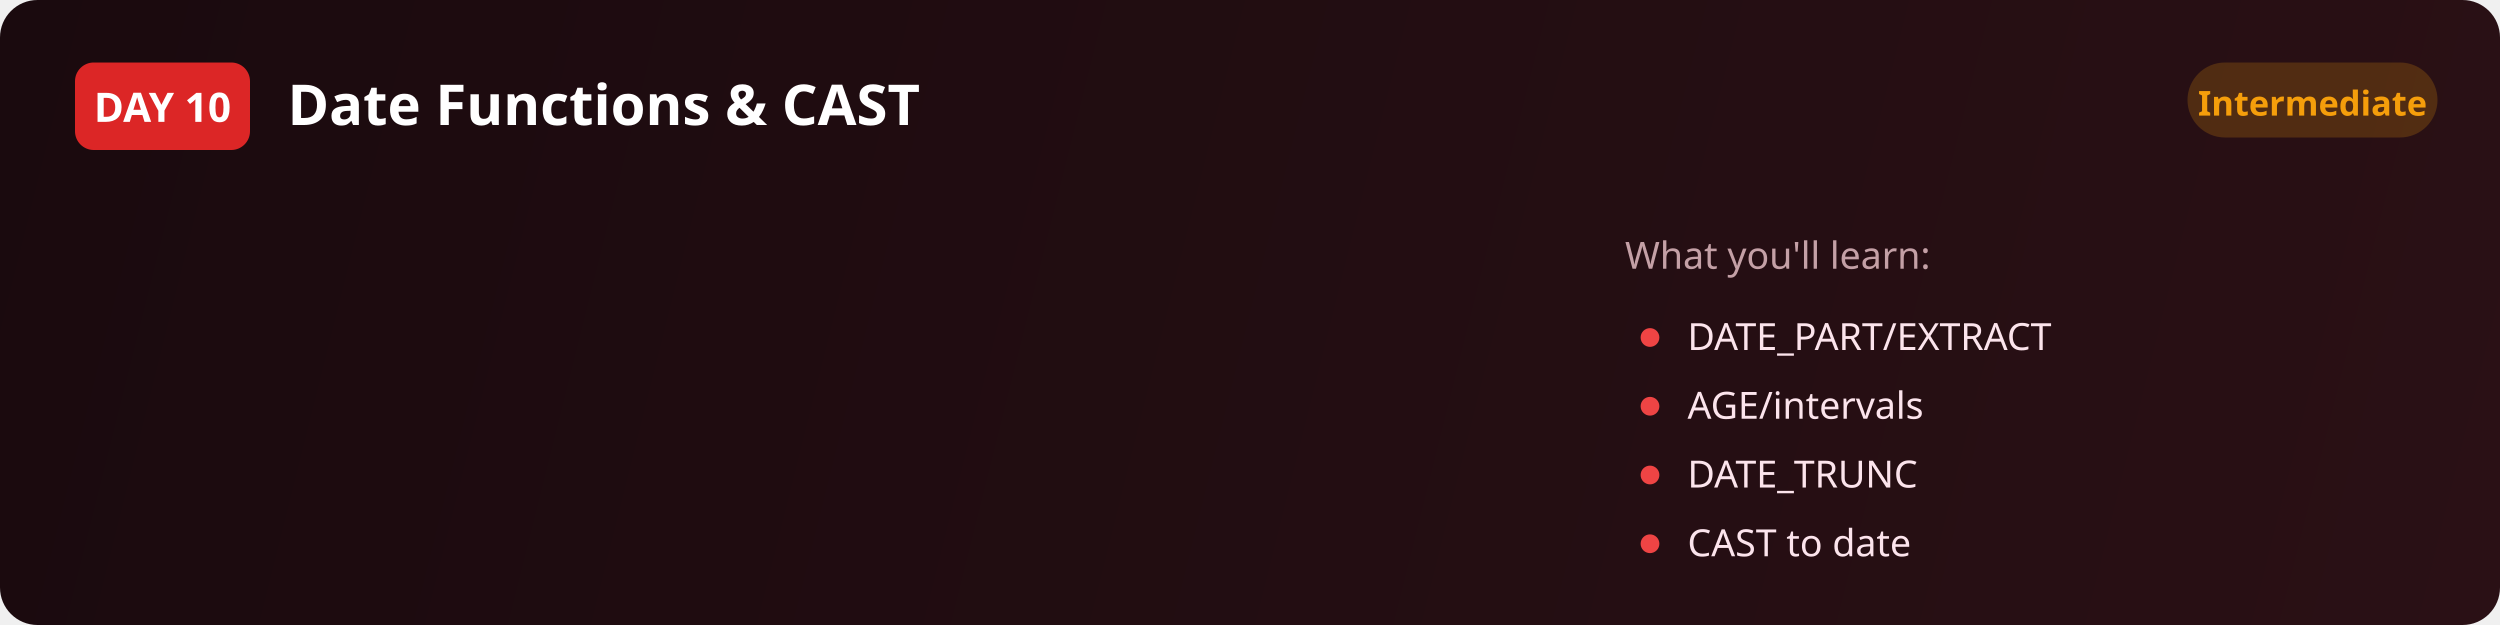
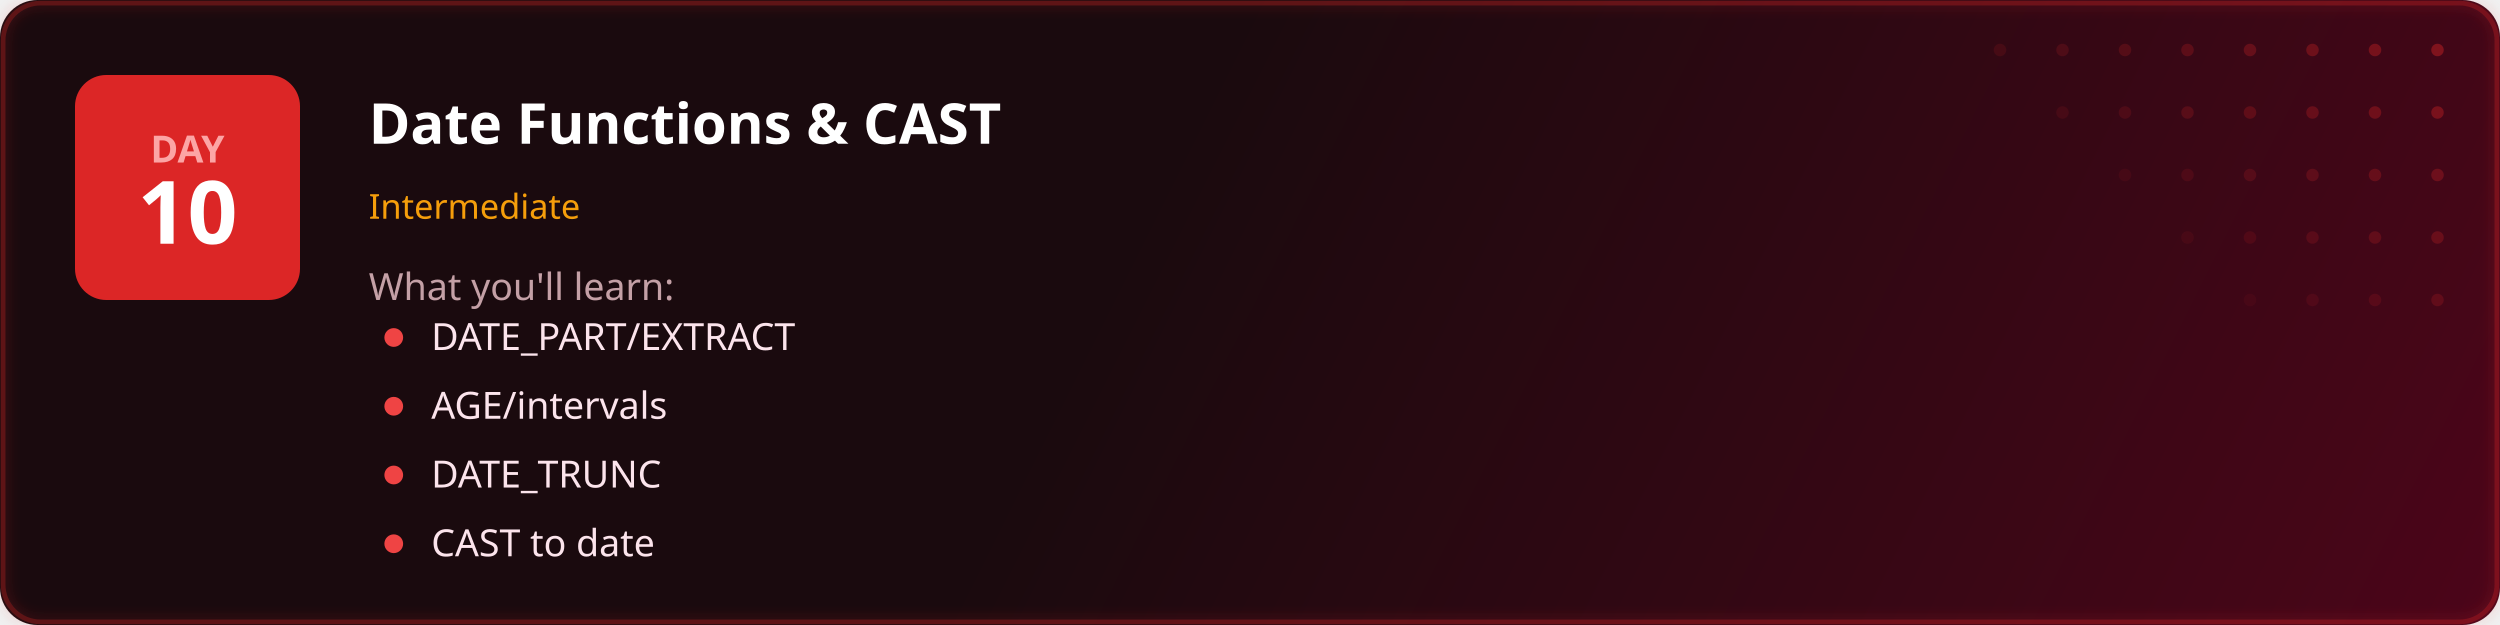
<svg xmlns="http://www.w3.org/2000/svg" viewBox="0 0 800 200" fill="none">
  <defs>
-     <linearGradient id="bg" x1="0" y1="0" x2="800" y2="200" gradientUnits="userSpaceOnUse">
+     <linearGradient id="fbg" x1="400" y1="0" x2="800" y2="200" gradientUnits="userSpaceOnUse">
      <stop offset="0%" stop-color="#1a0a0e" />
-       <stop offset="100%" stop-color="#2a1015" />
+       <stop offset="100%" stop-color="#4c0519" />
    </linearGradient>
+     <filter id="glow">
+       <feGaussianBlur stdDeviation="2" result="blur" />
+       <feMerge>
+         <feMergeNode in="blur" />
+         <feMergeNode in="SourceGraphic" />
+       </feMerge>
+     </filter>
  </defs>
-   <rect width="800" height="200" rx="12" fill="url(#bg)" />
-   <rect x="24" y="20" width="56" height="28" rx="6" fill="#dc2626" />
-   <text x="52" y="39" font-family="Segoe UI, system-ui, sans-serif" font-size="13" font-weight="700" fill="#ffffff" text-anchor="middle">DAY 10</text>
-   <text x="92" y="40" font-family="Segoe UI, system-ui, sans-serif" font-size="18" font-weight="700" fill="#ffffff">Date Functions &amp; CAST</text>
-   <text x="520" y="86" font-family="Segoe UI, system-ui, sans-serif" font-size="12" fill="#c4a0a6">What you'll learn:</text>
-   <circle cx="528" cy="108" r="3" fill="#ef4444" />
-   <text x="540" y="112" font-family="Segoe UI, system-ui, sans-serif" font-size="12" fill="#fce4ec">DATE_PART/EXTRACT</text>
-   <circle cx="528" cy="130" r="3" fill="#ef4444" />
-   <text x="540" y="134" font-family="Segoe UI, system-ui, sans-serif" font-size="12" fill="#fce4ec">AGE/intervals</text>
-   <circle cx="528" cy="152" r="3" fill="#ef4444" />
-   <text x="540" y="156" font-family="Segoe UI, system-ui, sans-serif" font-size="12" fill="#fce4ec">DATE_TRUNC</text>
-   <circle cx="528" cy="174" r="3" fill="#ef4444" />
-   <text x="540" y="178" font-family="Segoe UI, system-ui, sans-serif" font-size="12" fill="#fce4ec">CAST to date</text>
-   <rect x="700" y="20" width="80" height="24" rx="12" fill="#f59e0b" opacity="0.2" />
-   <text x="740" y="37" font-family="Segoe UI, system-ui, sans-serif" font-size="11" font-weight="600" fill="#f59e0b" text-anchor="middle">Intermediate</text>
+   <rect width="800" height="200" rx="12" fill="url(#fbg)" />
+   <rect x="1" y="1" width="798" height="198" rx="12" fill="none" stroke="#dc2626" stroke-width="1.5" opacity="0.35" filter="url(#glow)" />
+   <circle cx="640" cy="16" r="2" fill="#dc2626" opacity="0.12" />
+   <circle cx="660" cy="16" r="2" fill="#dc2626" opacity="0.15" />
+   <circle cx="680" cy="16" r="2" fill="#dc2626" opacity="0.18" />
+   <circle cx="700" cy="16" r="2" fill="#dc2626" opacity="0.22" />
+   <circle cx="720" cy="16" r="2" fill="#dc2626" opacity="0.26" />
+   <circle cx="740" cy="16" r="2" fill="#dc2626" opacity="0.3" />
+   <circle cx="760" cy="16" r="2" fill="#dc2626" opacity="0.35" />
+   <circle cx="780" cy="16" r="2" fill="#dc2626" opacity="0.4" />
+   <circle cx="660" cy="36" r="2" fill="#dc2626" opacity="0.1" />
+   <circle cx="680" cy="36" r="2" fill="#dc2626" opacity="0.14" />
+   <circle cx="700" cy="36" r="2" fill="#dc2626" opacity="0.18" />
+   <circle cx="720" cy="36" r="2" fill="#dc2626" opacity="0.22" />
+   <circle cx="740" cy="36" r="2" fill="#dc2626" opacity="0.26" />
+   <circle cx="760" cy="36" r="2" fill="#dc2626" opacity="0.3" />
+   <circle cx="780" cy="36" r="2" fill="#dc2626" opacity="0.35" />
+   <circle cx="680" cy="56" r="2" fill="#dc2626" opacity="0.08" />
+   <circle cx="700" cy="56" r="2" fill="#dc2626" opacity="0.12" />
+   <circle cx="720" cy="56" r="2" fill="#dc2626" opacity="0.16" />
+   <circle cx="740" cy="56" r="2" fill="#dc2626" opacity="0.2" />
+   <circle cx="760" cy="56" r="2" fill="#dc2626" opacity="0.24" />
+   <circle cx="780" cy="56" r="2" fill="#dc2626" opacity="0.28" />
+   <circle cx="700" cy="76" r="2" fill="#dc2626" opacity="0.08" />
+   <circle cx="720" cy="76" r="2" fill="#dc2626" opacity="0.12" />
+   <circle cx="740" cy="76" r="2" fill="#dc2626" opacity="0.16" />
+   <circle cx="760" cy="76" r="2" fill="#dc2626" opacity="0.2" />
+   <circle cx="780" cy="76" r="2" fill="#dc2626" opacity="0.24" />
+   <circle cx="720" cy="96" r="2" fill="#dc2626" opacity="0.06" />
+   <circle cx="740" cy="96" r="2" fill="#dc2626" opacity="0.1" />
+   <circle cx="760" cy="96" r="2" fill="#dc2626" opacity="0.14" />
+   <circle cx="780" cy="96" r="2" fill="#dc2626" opacity="0.18" />
+   <rect x="24" y="24" width="72" height="72" rx="10" fill="#dc2626" />
+   <text x="60" y="52" font-family="Segoe UI, system-ui, sans-serif" font-size="12" font-weight="600" fill="#fca5a5" text-anchor="middle">DAY</text>
+   <text x="60" y="78" font-family="Segoe UI, system-ui, sans-serif" font-size="28" font-weight="800" fill="#ffffff" text-anchor="middle">10</text>
+   <text x="118" y="46" font-family="Segoe UI, system-ui, sans-serif" font-size="18" font-weight="700" fill="#ffffff">Date Functions &amp; CAST</text>
+   <text x="118" y="70" font-family="Segoe UI, system-ui, sans-serif" font-size="11" fill="#f59e0b">Intermediate</text>
+   <text x="118" y="96" font-family="Segoe UI, system-ui, sans-serif" font-size="12" fill="#c4a0a6">What you'll learn:</text>
+   <circle cx="126" cy="108" r="3" fill="#ef4444" />
+   <text x="138" y="112" font-family="Segoe UI, system-ui, sans-serif" font-size="12" fill="#fce4ec">DATE_PART/EXTRACT</text>
+   <circle cx="126" cy="130" r="3" fill="#ef4444" />
+   <text x="138" y="134" font-family="Segoe UI, system-ui, sans-serif" font-size="12" fill="#fce4ec">AGE/intervals</text>
+   <circle cx="126" cy="152" r="3" fill="#ef4444" />
+   <text x="138" y="156" font-family="Segoe UI, system-ui, sans-serif" font-size="12" fill="#fce4ec">DATE_TRUNC</text>
+   <circle cx="126" cy="174" r="3" fill="#ef4444" />
+   <text x="138" y="178" font-family="Segoe UI, system-ui, sans-serif" font-size="12" fill="#fce4ec">CAST to date</text>
</svg>
